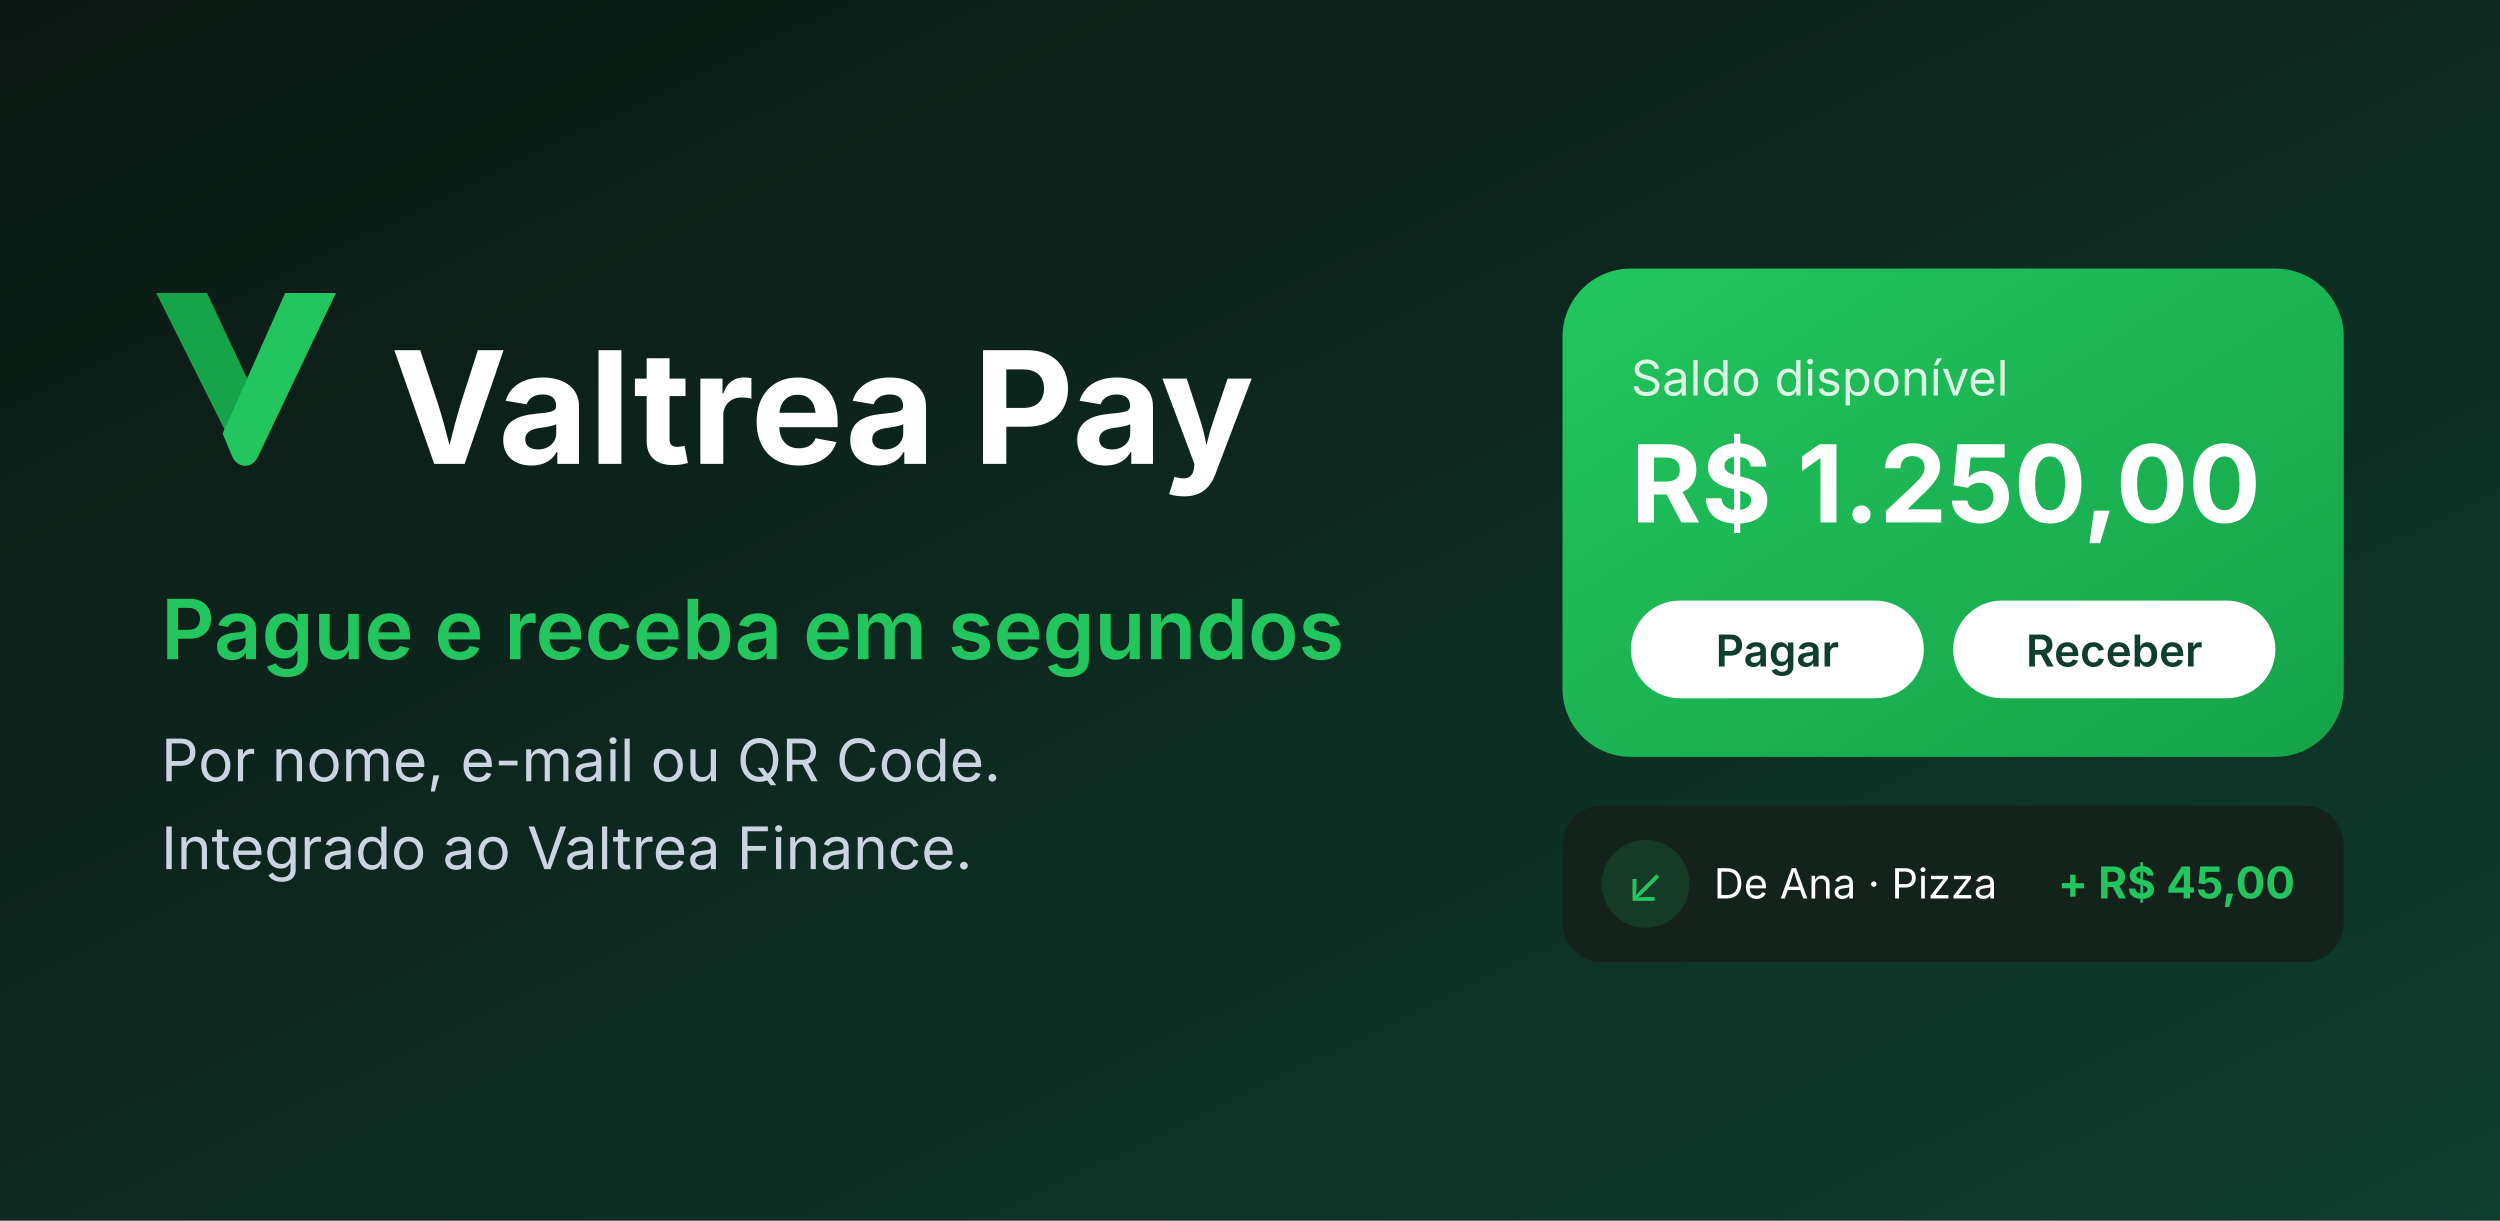
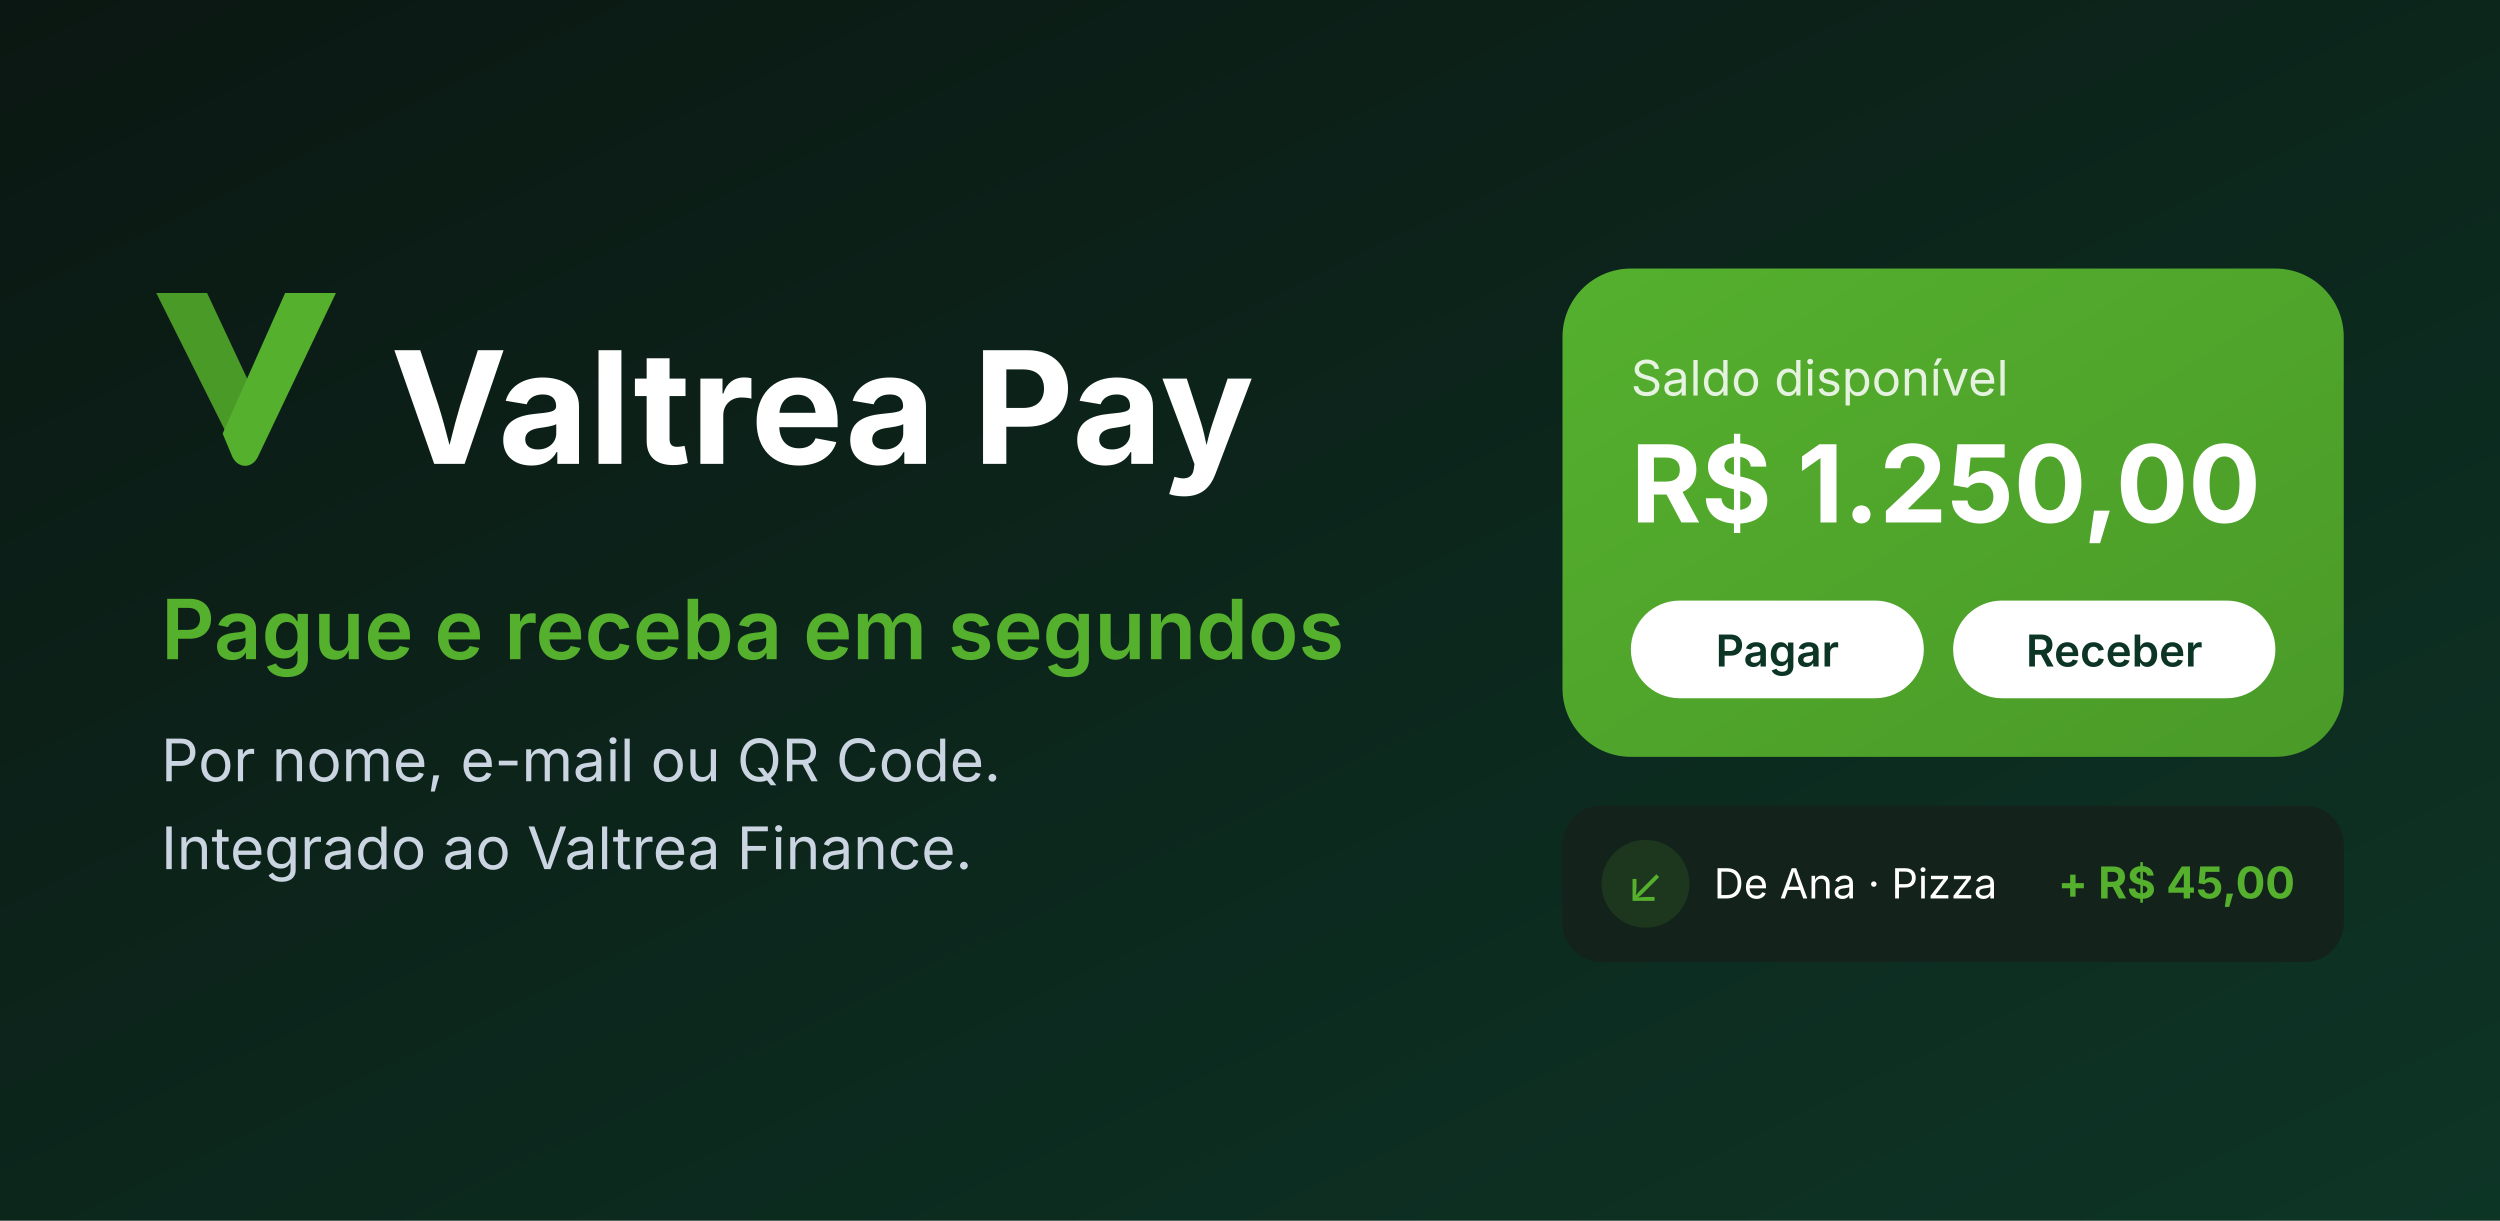
<svg xmlns="http://www.w3.org/2000/svg" width="1024" height="500" viewBox="0 0 1024 500">
  <defs>
    <linearGradient id="fundo" x1="0" y1="0" x2="1" y2="1">
      <stop offset="0" stop-color="#0B1712" />
-       <stop offset="1" stop-color="#0F3D2E" />
+       <stop offset="1" stop-color="#0D3526" />
    </linearGradient>
    <linearGradient id="cartao" x1="0" y1="0" x2="1" y2="1">
-       <stop offset="0" stop-color="#22C55E" />
-       <stop offset="1" stop-color="#16A34A" />
+       <stop offset="0" stop-color="#55B02E" />
+       <stop offset="1" stop-color="#4A9A28" />
    </linearGradient>
  </defs>
  <rect width="1024" height="500" fill="url(#fundo)" />
  <g transform="translate(64 120) scale(1.6)">
-     <path fill="#16A34A" d="M31,35 L44,35 L59,67 L53,79 Z" transform="translate(-31 -35)" />
-     <path fill="#22C55E" d="M64,35 L77,35 L57,77 C55.5,80 52,80 50.5,77 L48,71 Z" transform="translate(-31 -35)" />
+     <path fill="#4A9A28" d="M31,35 L44,35 L59,67 L53,79 Z" transform="translate(-31 -35)" />
+     <path fill="#55B02E" d="M64,35 L77,35 L57,77 C55.5,80 52,80 50.5,77 L48,71 Z" transform="translate(-31 -35)" />
  </g>
  <text x="160" y="190" font-family="Inter, sans-serif" font-size="64" font-weight="700" fill="#FFFFFF">Valtrea Pay</text>
-   <text x="66" y="270" font-family="Inter, sans-serif" font-size="34" font-weight="600" fill="#22C55E">Pague e receba em segundos</text>
+   <text x="66" y="270" font-family="Inter, sans-serif" font-size="34" font-weight="600" fill="#55B02E">Pague e receba em segundos</text>
  <text x="66" y="320" font-family="Inter, sans-serif" font-size="24" fill="#CBD5E1">Por nome, e-mail ou QR Code.</text>
  <text x="66" y="356" font-family="Inter, sans-serif" font-size="24" fill="#CBD5E1">Integrado ao Valtrea Finance.</text>
  <g transform="translate(640 110)">
    <rect width="320" height="200" rx="28" fill="url(#cartao)" />
    <text x="28" y="52" font-family="Inter, sans-serif" font-size="20" fill="#FFFFFF" fill-opacity="0.85">Saldo disponível</text>
    <text x="28" y="104" font-family="Inter, sans-serif" font-size="44" font-weight="700" fill="#FFFFFF">R$ 1.250,00</text>
    <rect x="28" y="136" width="120" height="40" rx="20" fill="#FFFFFF" />
-     <text x="88" y="163" text-anchor="middle" font-family="Inter, sans-serif" font-size="18" font-weight="600" fill="#0F3D2E">Pagar</text>
+     <text x="88" y="163" text-anchor="middle" font-family="Inter, sans-serif" font-size="18" font-weight="600" fill="#0D3526">Pagar</text>
    <rect x="160" y="136" width="132" height="40" rx="20" fill="#FFFFFF" />
-     <text x="226" y="163" text-anchor="middle" font-family="Inter, sans-serif" font-size="18" font-weight="600" fill="#0F3D2E">Receber</text>
+     <text x="226" y="163" text-anchor="middle" font-family="Inter, sans-serif" font-size="18" font-weight="600" fill="#0D3526">Receber</text>
  </g>
  <g transform="translate(640 330)">
    <rect width="320" height="64" rx="16" fill="#13221B" />
-     <circle cx="34" cy="32" r="18" fill="#22C55E" fill-opacity="0.15" />
-     <text x="34" y="39" text-anchor="middle" font-family="Inter, sans-serif" font-size="20" fill="#22C55E">↙</text>
+     <circle cx="34" cy="32" r="18" fill="#55B02E" fill-opacity="0.15" />
+     <text x="34" y="39" text-anchor="middle" font-family="Inter, sans-serif" font-size="20" fill="#55B02E">↙</text>
    <text x="62" y="38" font-family="Inter, sans-serif" font-size="17" fill="#FFFFFF">De Ana · Pizza</text>
-     <text x="300" y="38" text-anchor="end" font-family="Inter, sans-serif" font-size="18" font-weight="700" fill="#22C55E">+ R$ 45,00</text>
+     <text x="300" y="38" text-anchor="end" font-family="Inter, sans-serif" font-size="18" font-weight="700" fill="#55B02E">+ R$ 45,00</text>
  </g>
</svg>
